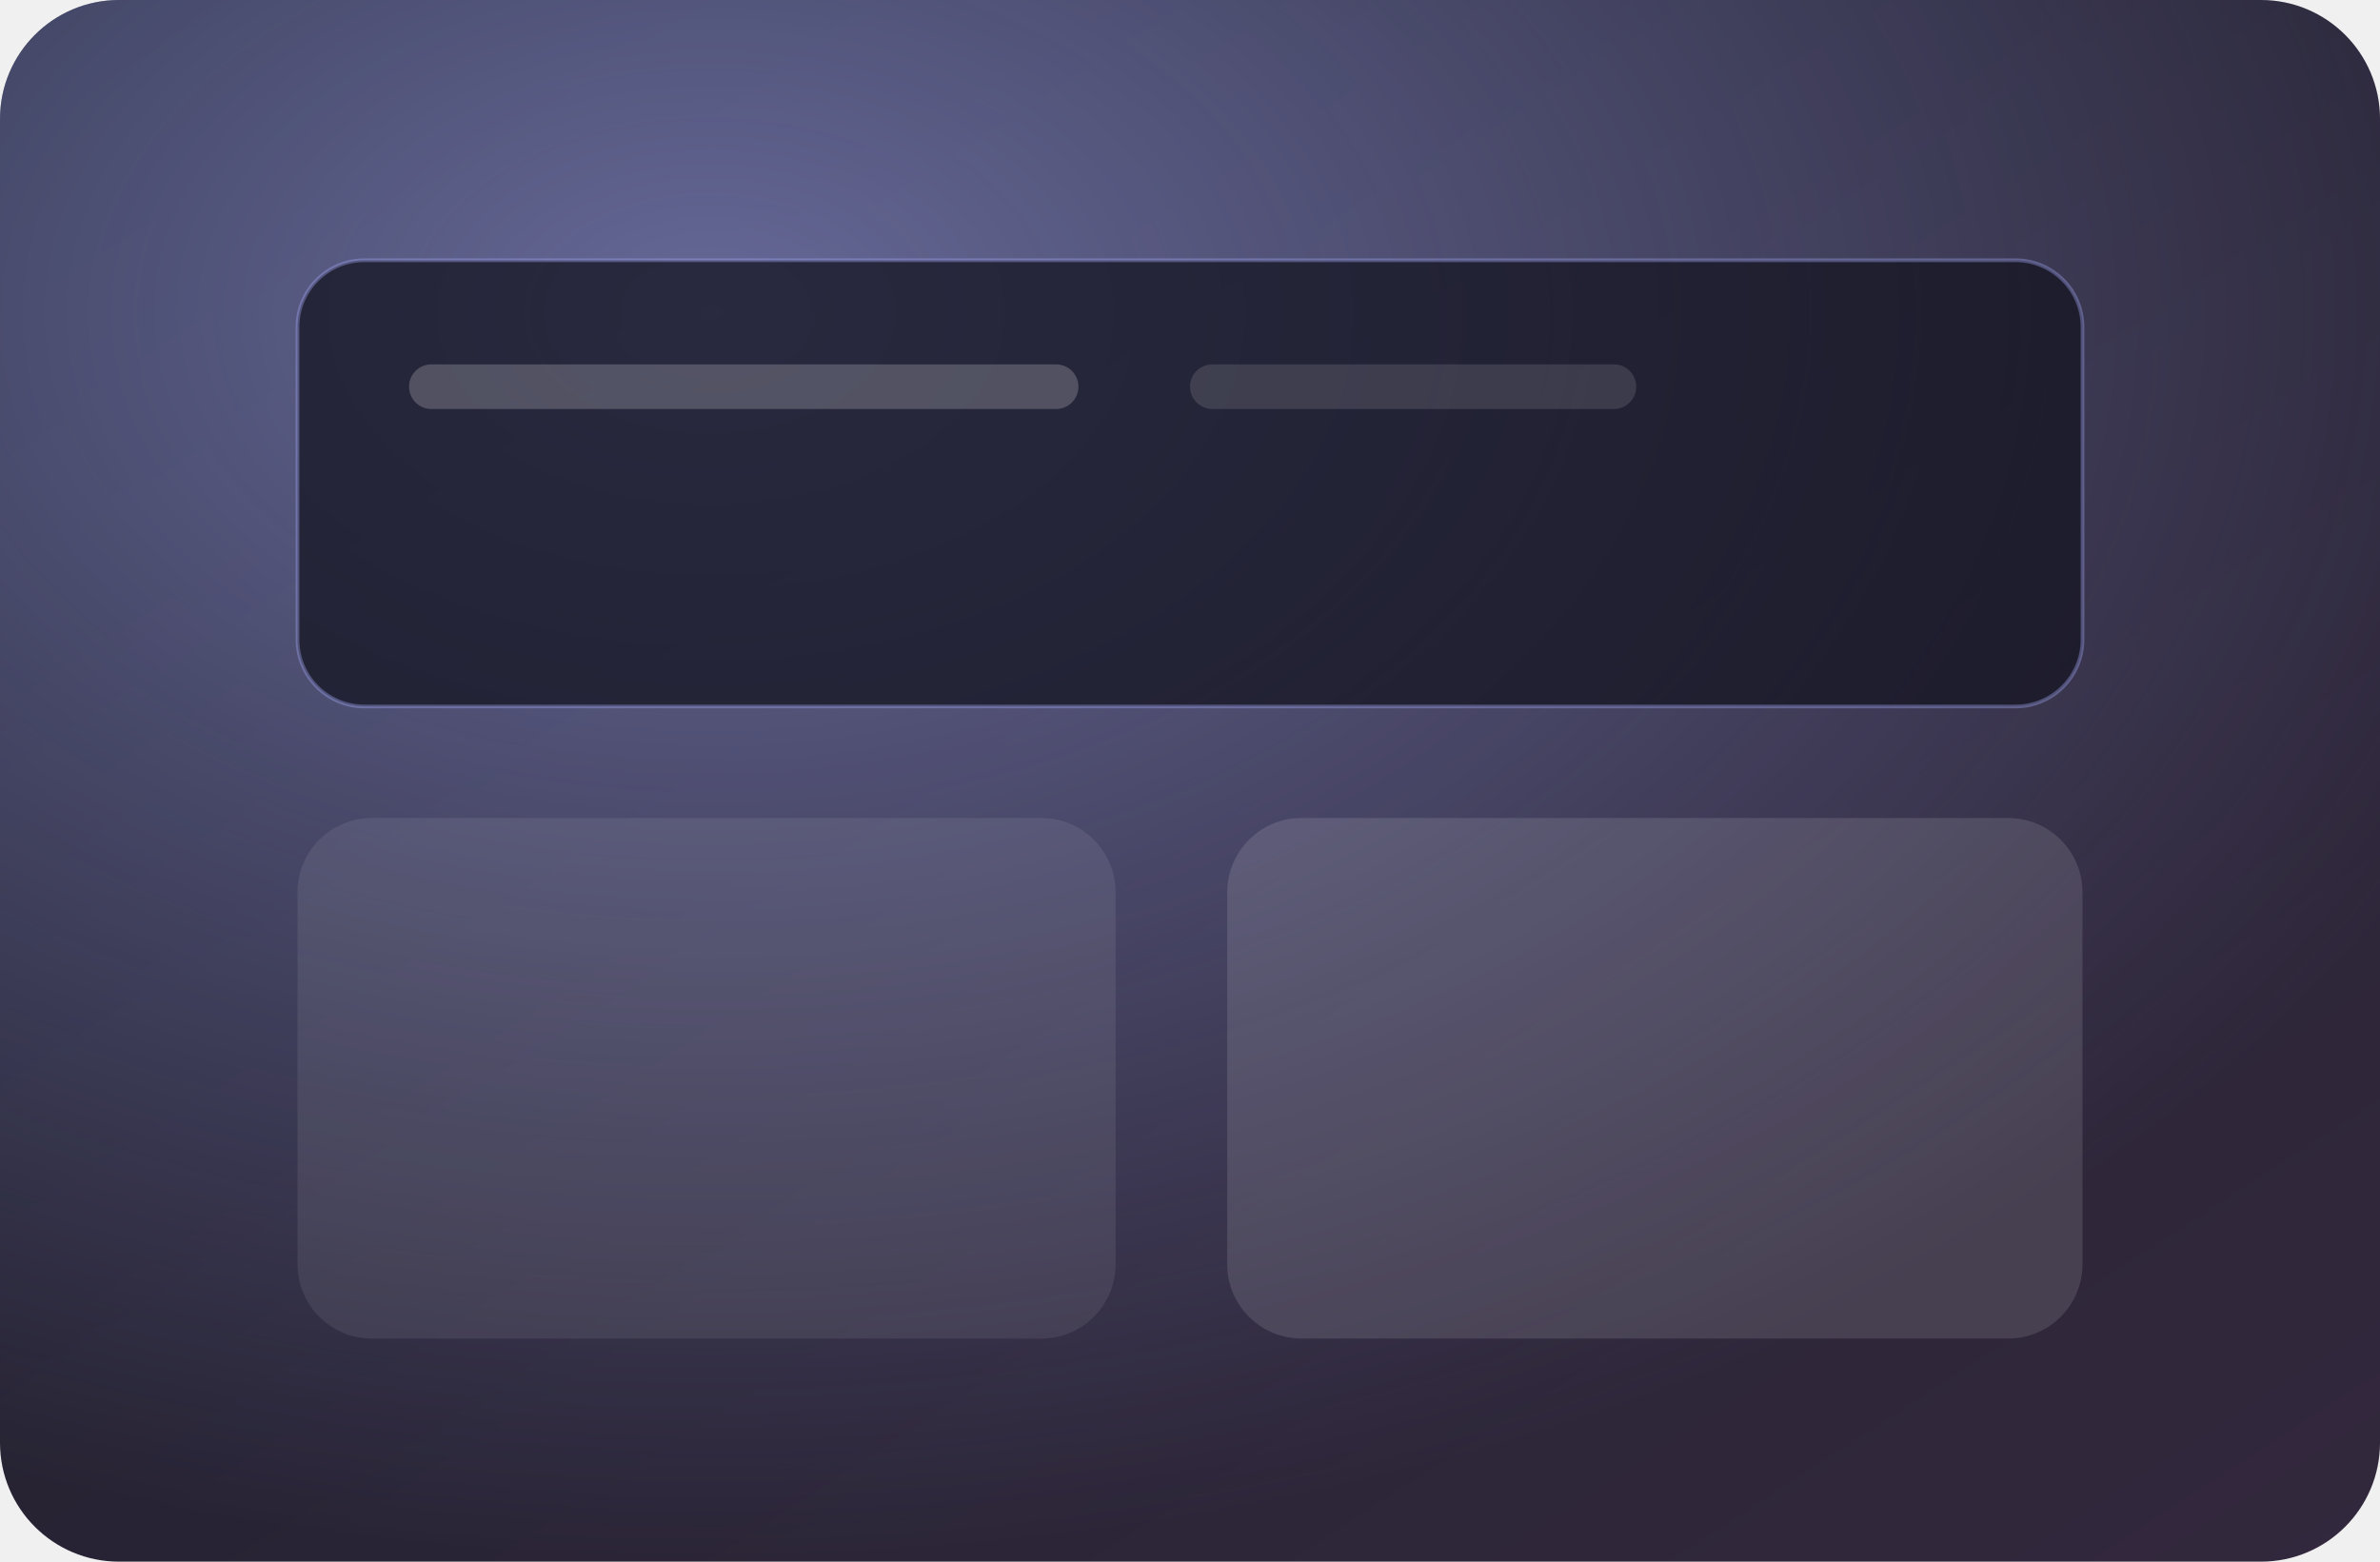
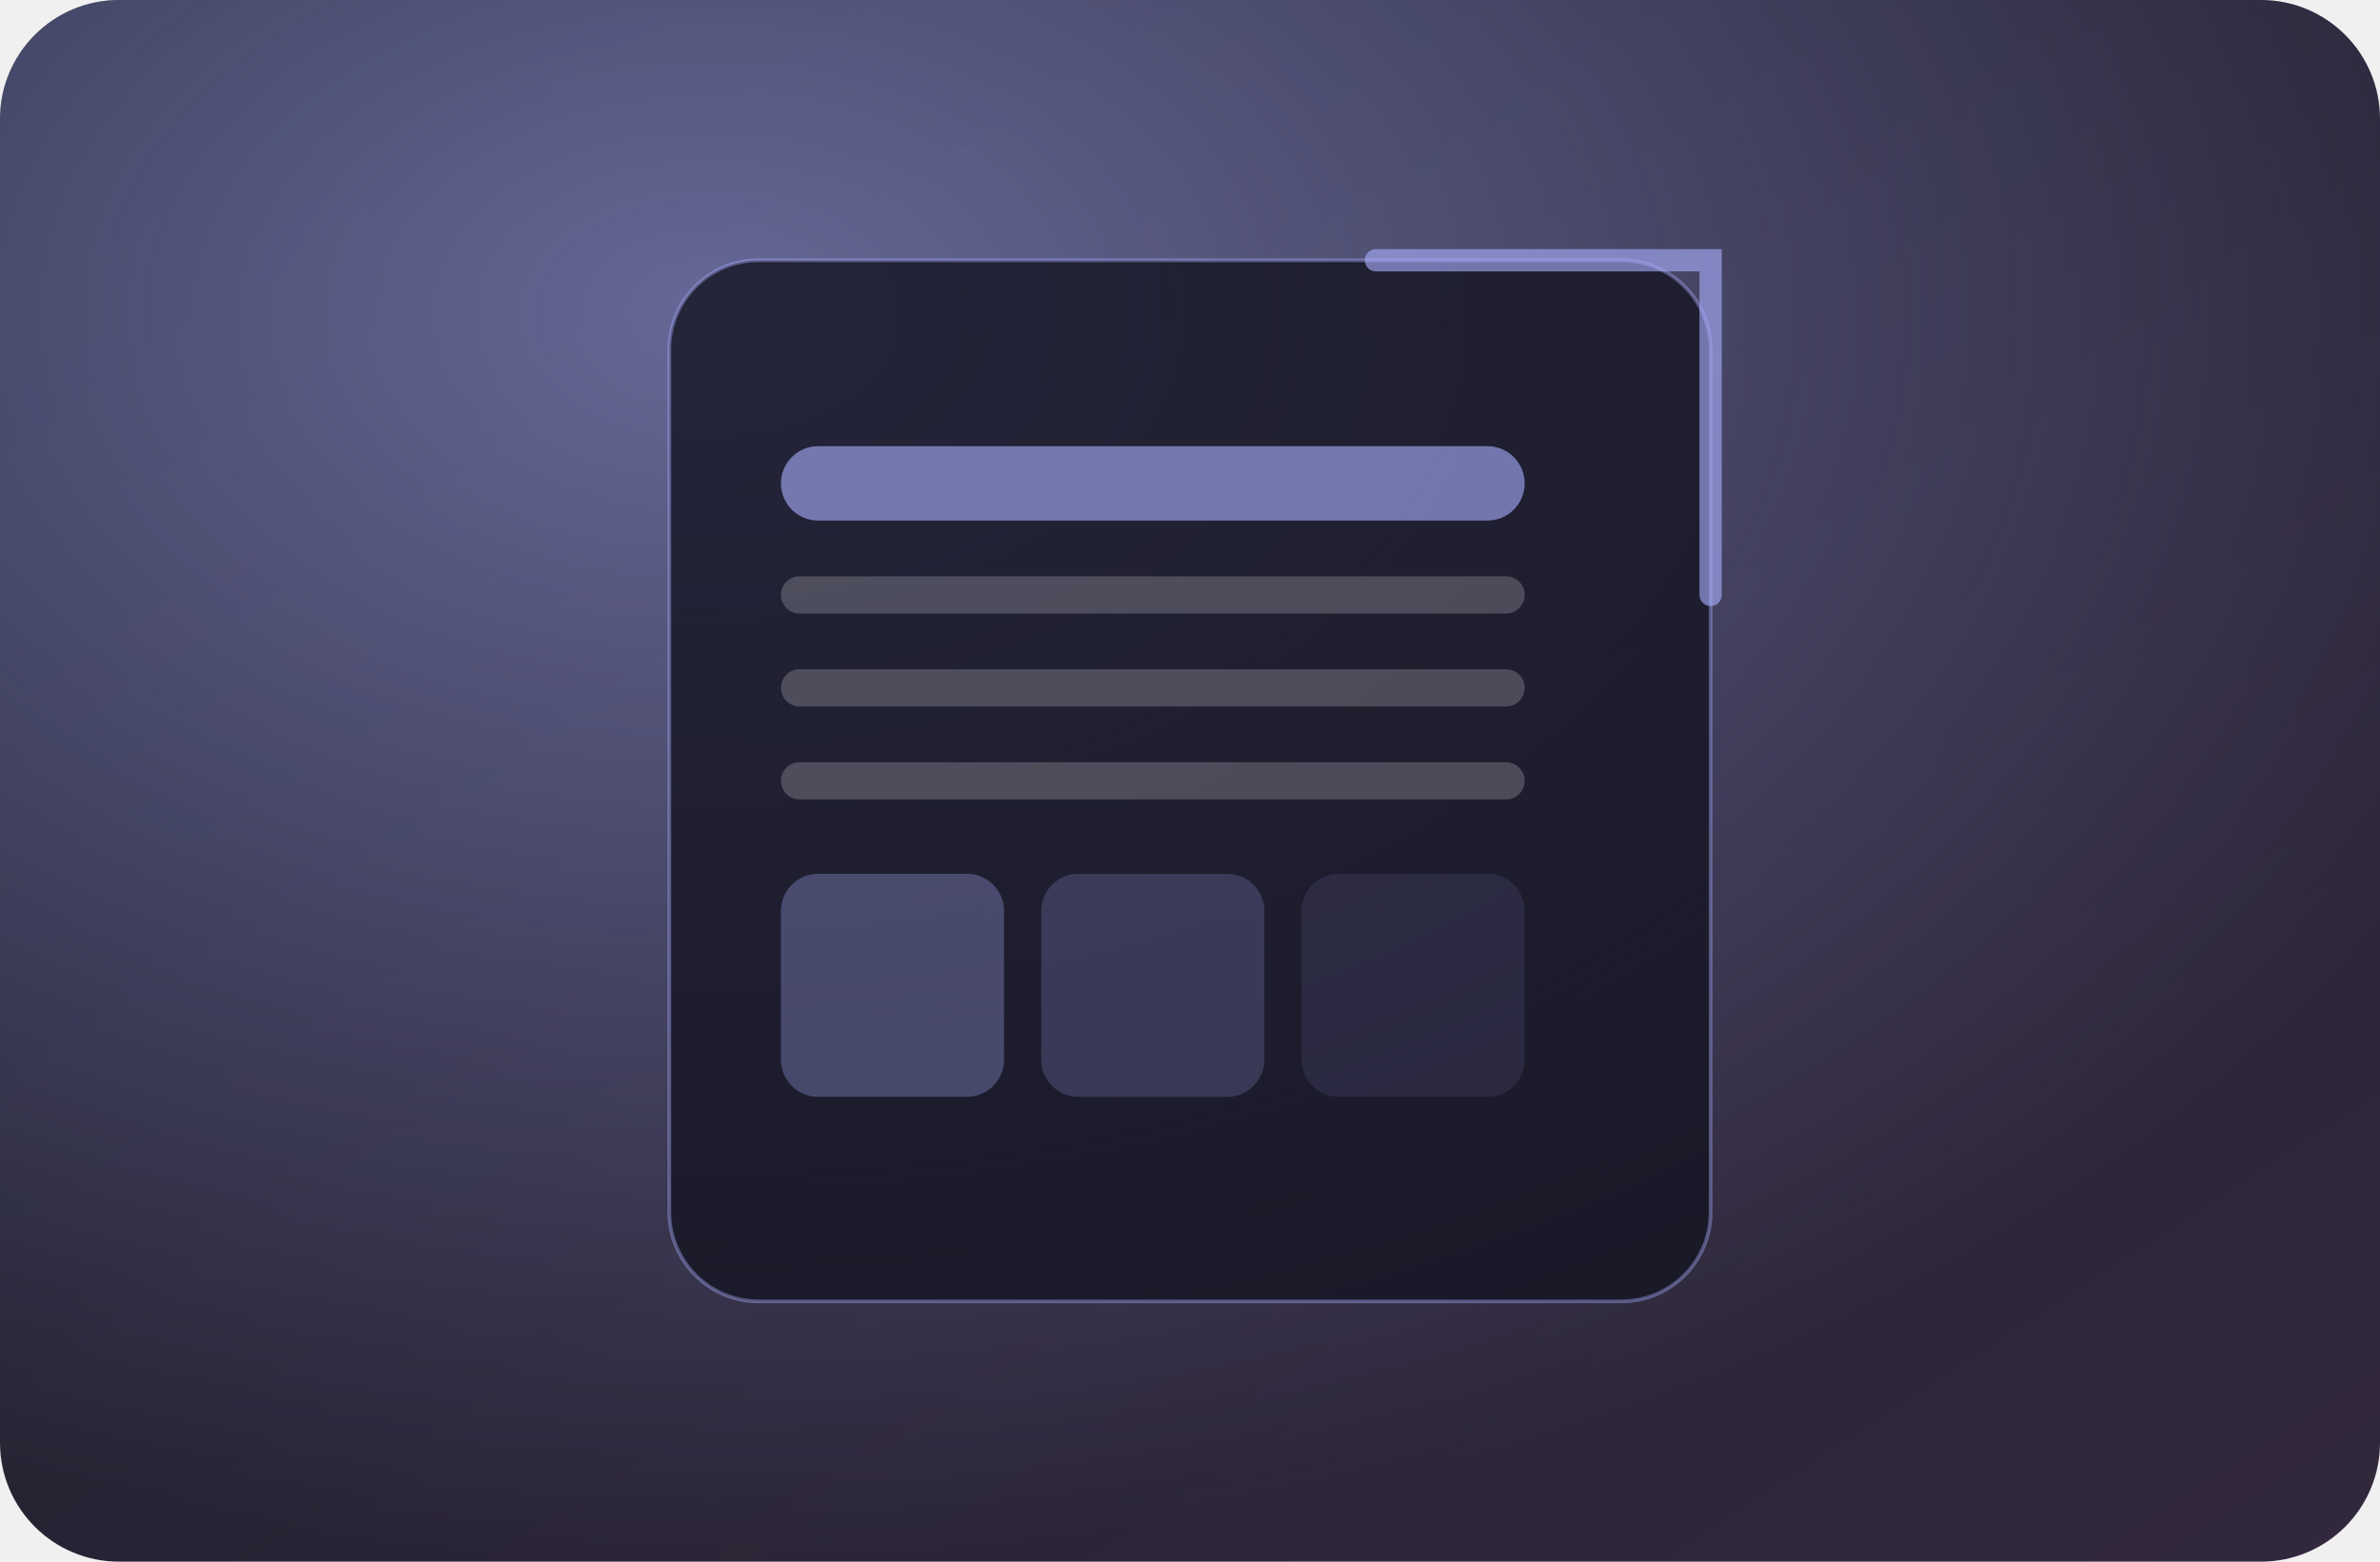
- <svg xmlns="http://www.w3.org/2000/svg" width="640" height="420" viewBox="0 0 640 420" role="img" aria-label="Gallery visual">
+ <svg xmlns="http://www.w3.org/2000/svg" width="640" height="420" viewBox="0 0 640 420" role="img" aria-label="CSV export illustration">
  <defs>
    <linearGradient id="bg" x1="0" y1="0" x2="1" y2="1">
      <stop offset="0%" stop-color="#1b1e2a" />
      <stop offset="100%" stop-color="#33283d" />
    </linearGradient>
    <radialGradient id="glow" cx="0.3" cy="0.2" r="0.8">
      <stop offset="0%" stop-color="#aab0ff" stop-opacity="0.5" />
      <stop offset="100%" stop-color="#aab0ff" stop-opacity="0" />
    </radialGradient>
  </defs>
  <rect width="640" height="420" rx="32" fill="url(#bg)" />
  <rect width="640" height="420" rx="32" fill="url(#glow)" />
-   <rect x="80" y="70" width="480" height="120" rx="18" fill="#141522" fill-opacity="0.75" stroke="#aab0ff" stroke-opacity="0.35" />
-   <rect x="110" y="98" width="180" height="12" rx="6" fill="#ffffff" fill-opacity="0.2" />
-   <rect x="320" y="98" width="120" height="12" rx="6" fill="#ffffff" fill-opacity="0.12" />
-   <rect x="80" y="220" width="220" height="140" rx="20" fill="#ffffff" fill-opacity="0.08" />
-   <rect x="330" y="220" width="230" height="140" rx="20" fill="#ffffff" fill-opacity="0.12" />
+   <rect x="180" y="70" width="280" height="280" rx="24" fill="#141522" fill-opacity="0.8" stroke="#aab0ff" stroke-opacity="0.4" />
+   <path d="M370 70h90v90" fill="none" stroke="#aab0ff" stroke-opacity="0.6" stroke-width="6" stroke-linecap="round" />
+   <rect x="210" y="120" width="200" height="20" rx="10" fill="#aab0ff" fill-opacity="0.6" />
+   <rect x="210" y="155" width="200" height="10" rx="5" fill="#ffffff" fill-opacity="0.2" />
+   <rect x="210" y="180" width="200" height="10" rx="5" fill="#ffffff" fill-opacity="0.2" />
+   <rect x="210" y="205" width="200" height="10" rx="5" fill="#ffffff" fill-opacity="0.2" />
+   <rect x="210" y="235" width="60" height="60" rx="10" fill="#aab0ff" fill-opacity="0.3" />
+   <rect x="280" y="235" width="60" height="60" rx="10" fill="#aab0ff" fill-opacity="0.2" />
+   <rect x="350" y="235" width="60" height="60" rx="10" fill="#aab0ff" fill-opacity="0.1" />
</svg>
